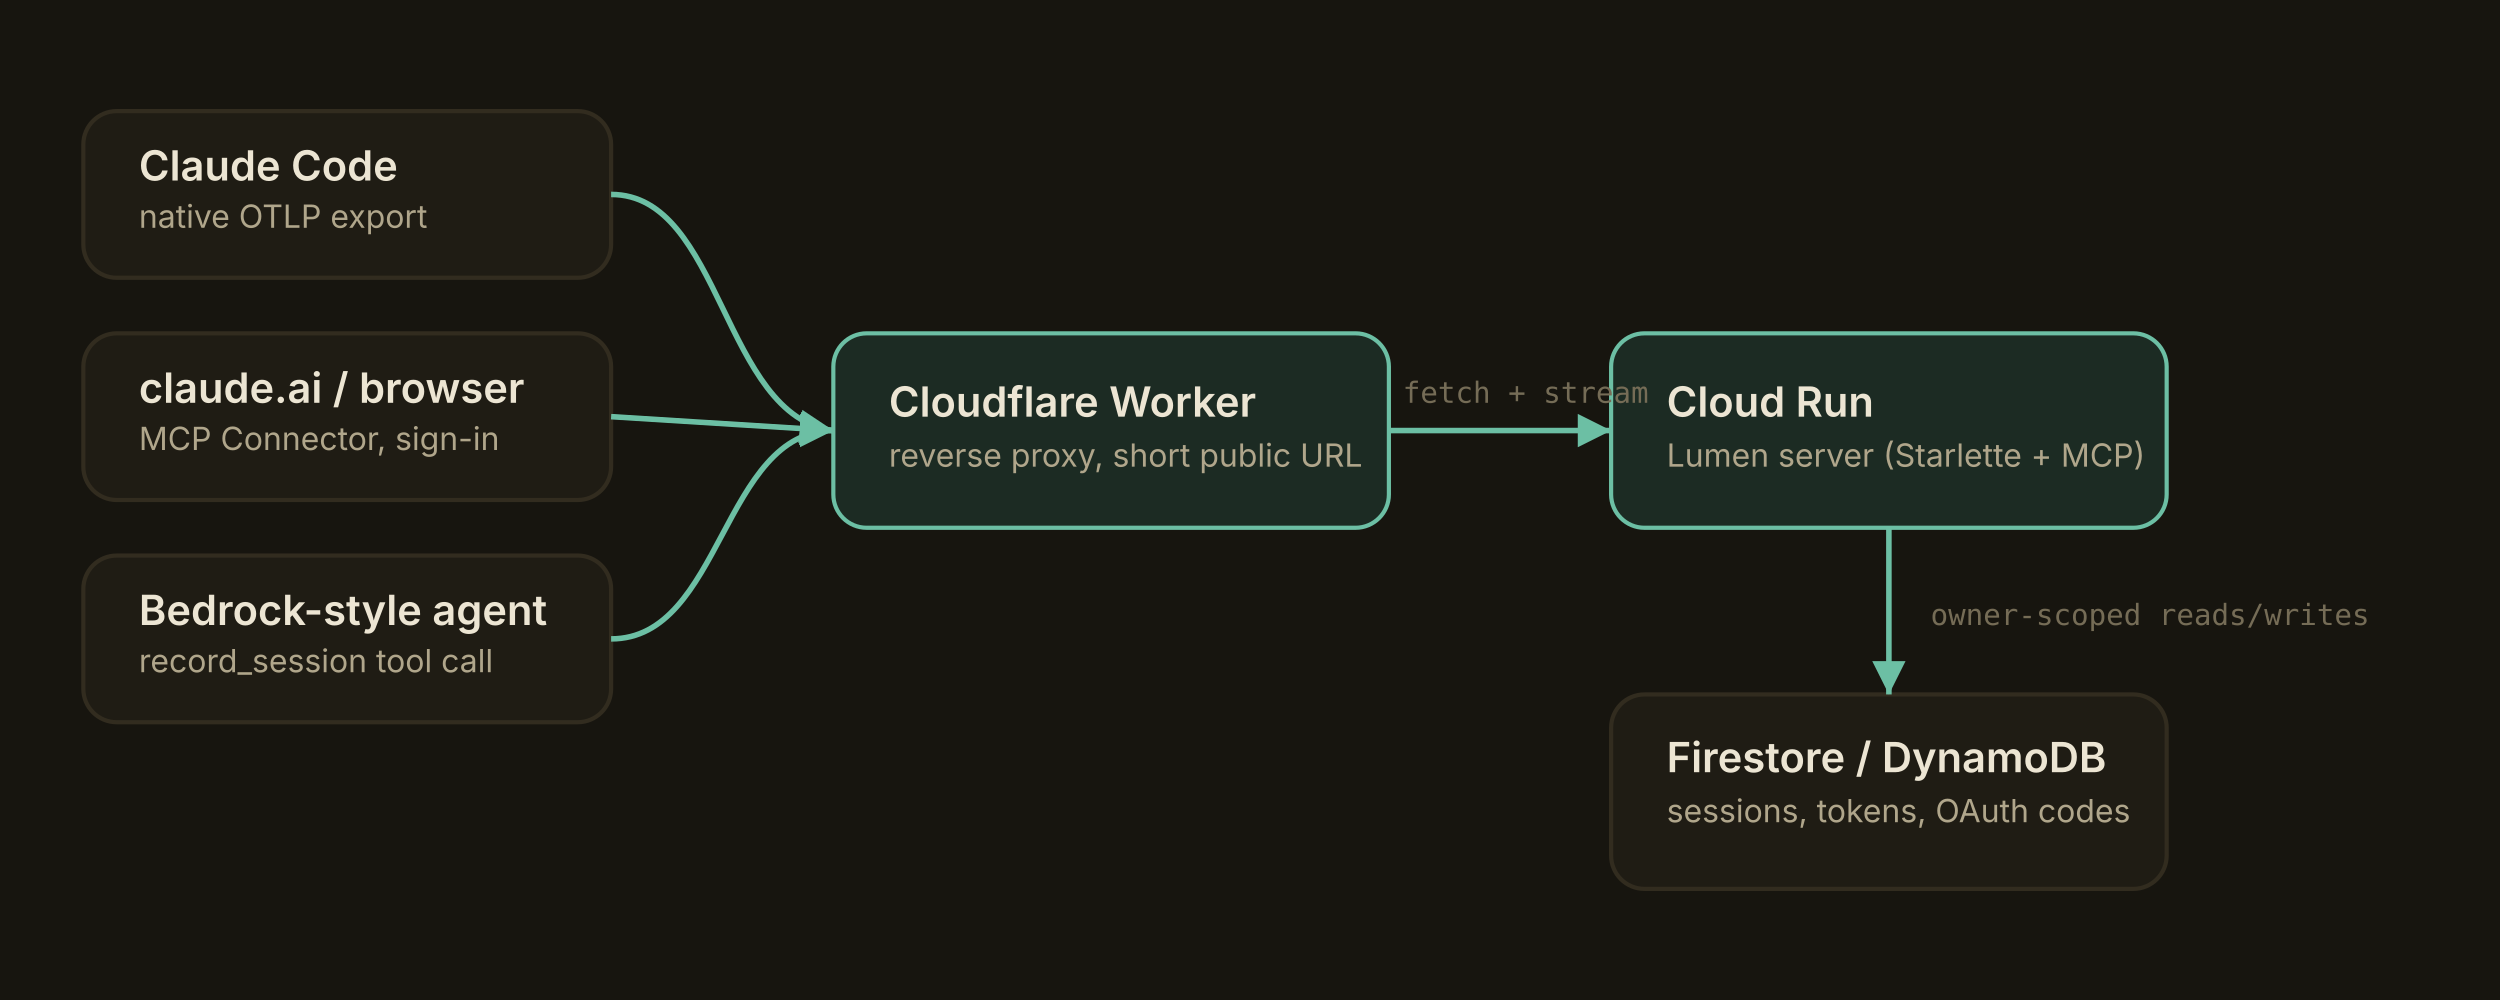
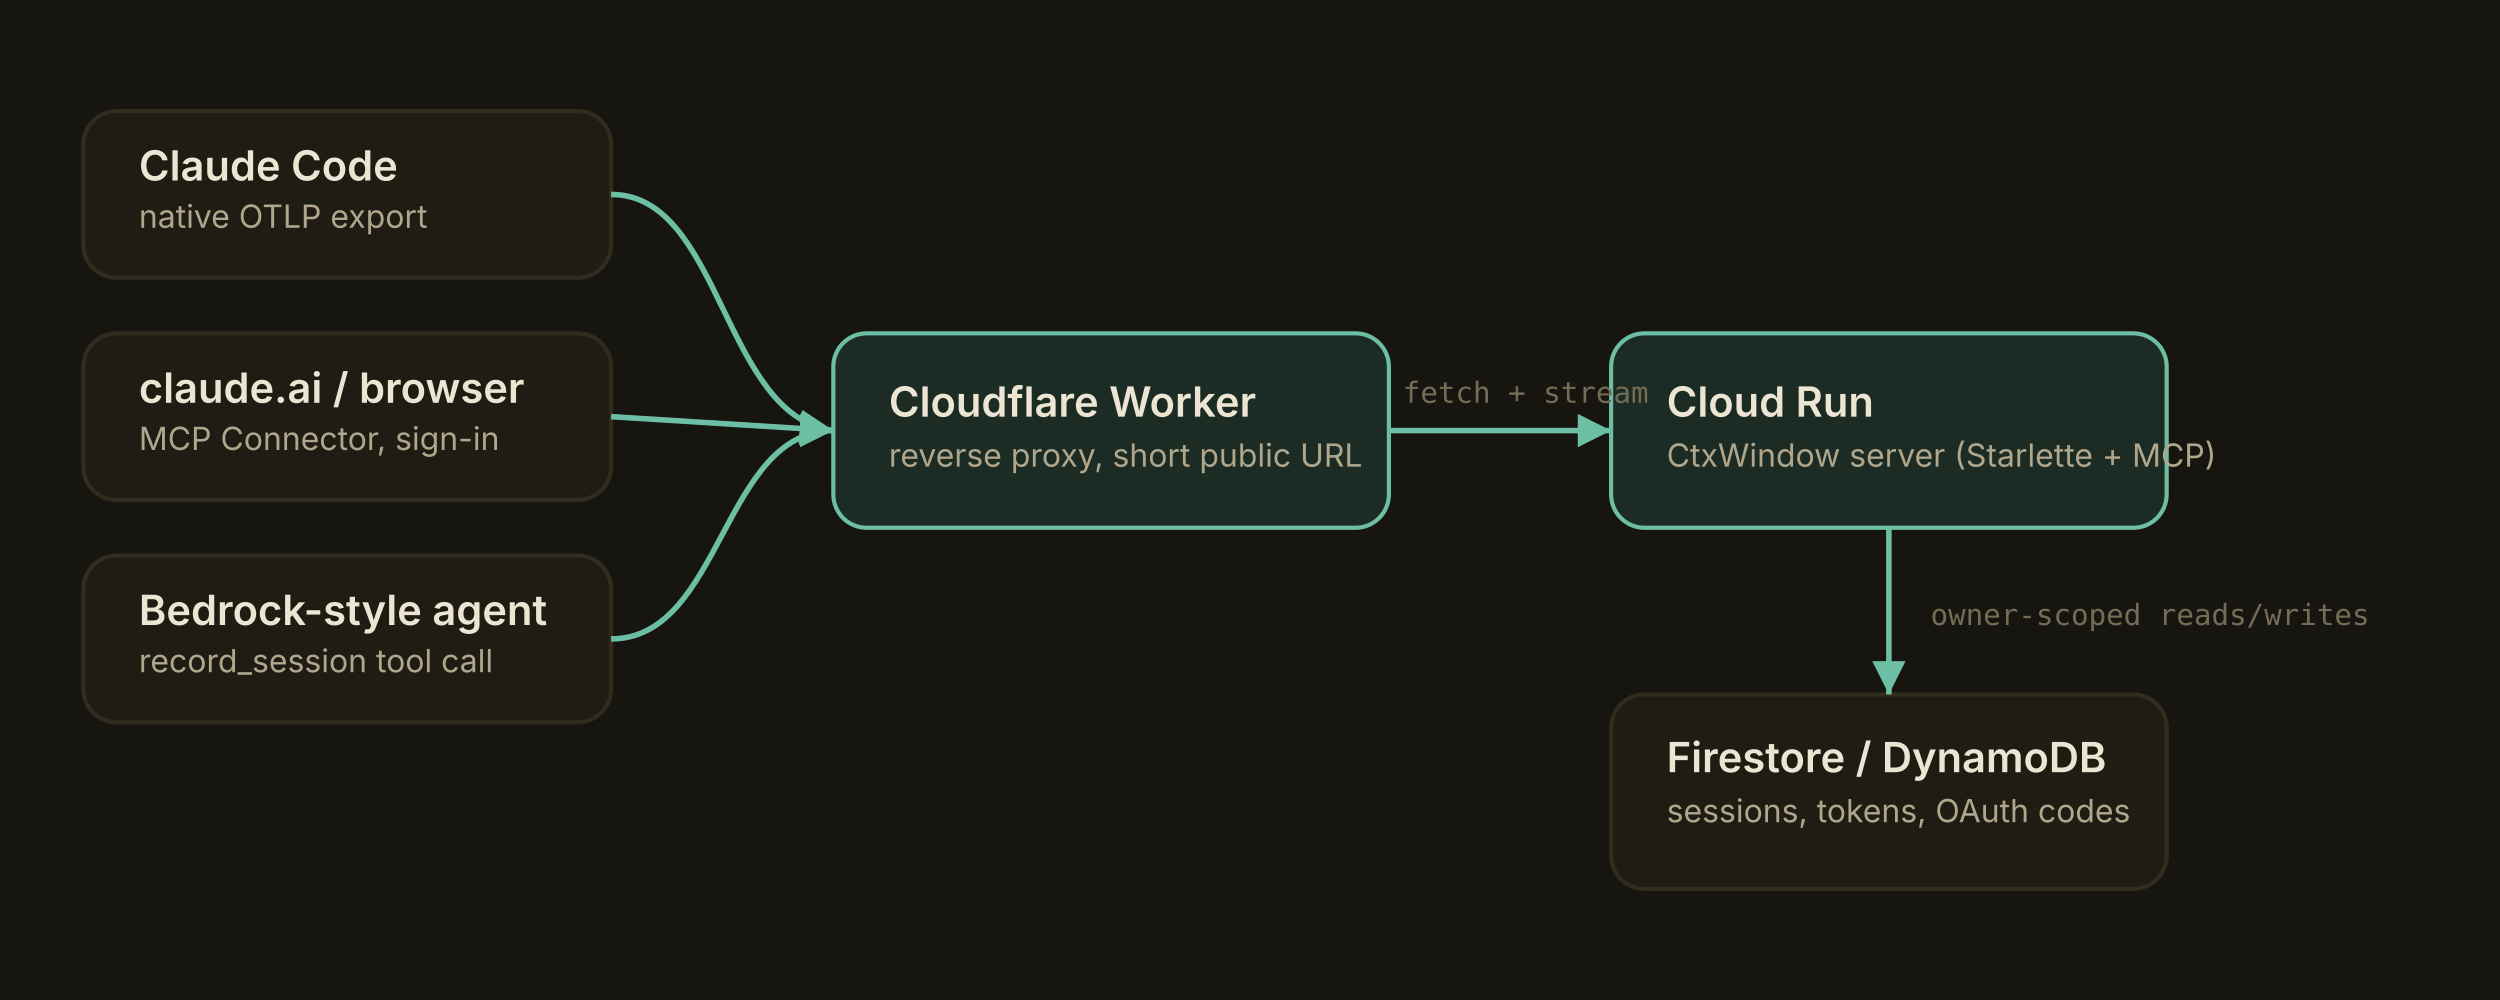
<svg xmlns="http://www.w3.org/2000/svg" width="900" height="360" viewBox="0 0 900 360" role="img" aria-label="Architecture: Claude Code and browser clients talk to a Cloudflare Worker proxy, which forwards to Cloud Run, which reads and writes Firestore or DynamoDB">
  <defs>
    <style>
      .box { fill: #1f1c14; stroke: #322c1f; stroke-width: 1.5; rx: 12; }
      .box-accent { fill: #1c2b23; stroke: #6cbfa4; stroke-width: 1.5; rx: 12; }
      .label { font-family: 'Inter','Helvetica',sans-serif; font-size: 15px; font-weight: 600; fill: #ece5d3; }
      .sub { font-family: 'Inter','Helvetica',sans-serif; font-size: 11.5px; fill: #b0a68b; }
      .arrow { stroke: #6cbfa4; stroke-width: 2; fill: none; marker-end: url(#arrowhead); }
      .arrow-dim { stroke: #756c56; stroke-width: 1.5; fill: none; stroke-dasharray: 4 3; marker-end: url(#arrowhead-dim); }
      .caption { font-family: 'JetBrains Mono','SF Mono',monospace; font-size: 10.5px; fill: #756c56; }
    </style>
    <marker id="arrowhead" markerWidth="8" markerHeight="8" refX="6" refY="3" orient="auto">
      <path d="M0,0 L6,3 L0,6 Z" fill="#6cbfa4" />
    </marker>
    <marker id="arrowhead-dim" markerWidth="8" markerHeight="8" refX="6" refY="3" orient="auto">
      <path d="M0,0 L6,3 L0,6 Z" fill="#756c56" />
    </marker>
  </defs>
  <rect x="0" y="0" width="900" height="360" fill="#17150f" />
  <rect class="box" x="30" y="40" width="190" height="60" />
  <text class="label" x="50" y="65">Claude Code</text>
  <text class="sub" x="50" y="82">native OTLP export</text>
  <rect class="box" x="30" y="120" width="190" height="60" />
  <text class="label" x="50" y="145">claude.ai / browser</text>
  <text class="sub" x="50" y="162">MCP Connector, sign-in</text>
  <rect class="box" x="30" y="200" width="190" height="60" />
  <text class="label" x="50" y="225">Bedrock-style agent</text>
  <text class="sub" x="50" y="242">record_session tool call</text>
  <rect class="box-accent" x="300" y="120" width="200" height="70" />
  <text class="label" x="320" y="150">Cloudflare Worker</text>
  <text class="sub" x="320" y="168">reverse proxy, short public URL</text>
  <rect class="box-accent" x="580" y="120" width="200" height="70" />
  <text class="label" x="600" y="150">Cloud Run</text>
-   <text class="sub" x="600" y="168">Lumen server (Starlette + MCP)</text>
+   <text class="sub" x="600" y="168">CtxWindow server (Starlette + MCP)</text>
  <rect class="box" x="580" y="250" width="200" height="70" />
  <text class="label" x="600" y="278">Firestore / DynamoDB</text>
  <text class="sub" x="600" y="296">sessions, tokens, OAuth codes</text>
  <path class="arrow" d="M220,70 C260,70 260,150 300,155" />
  <path class="arrow" d="M220,150 L300,155" />
  <path class="arrow" d="M220,230 C260,230 260,155 300,155" />
  <path class="arrow" d="M500,155 L580,155" />
  <text class="caption" x="505" y="145">fetch + stream</text>
  <path class="arrow" d="M680,190 L680,250" />
  <text class="caption" x="695" y="225">owner-scoped reads/writes</text>
</svg>
